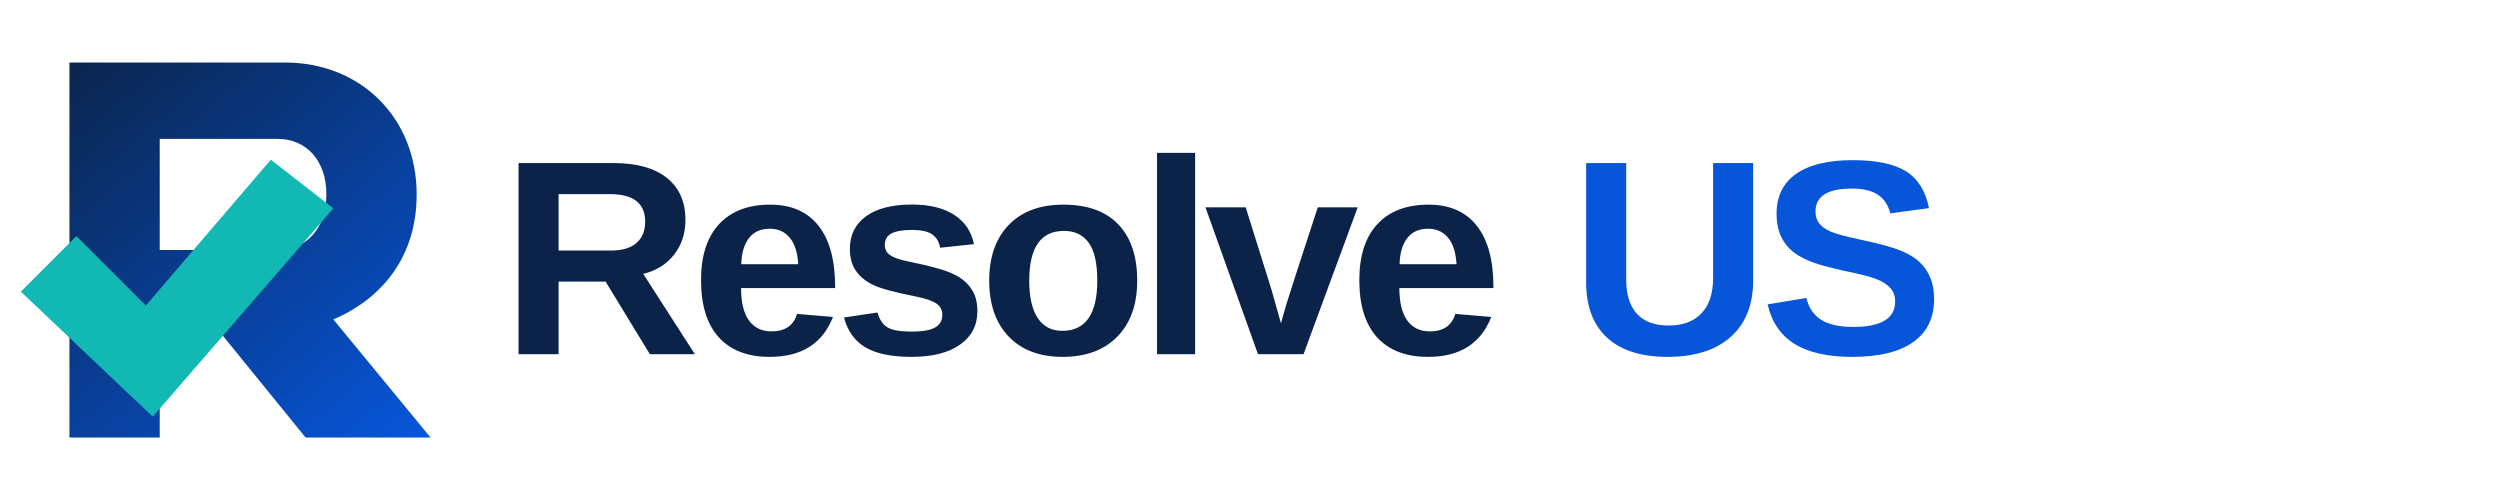
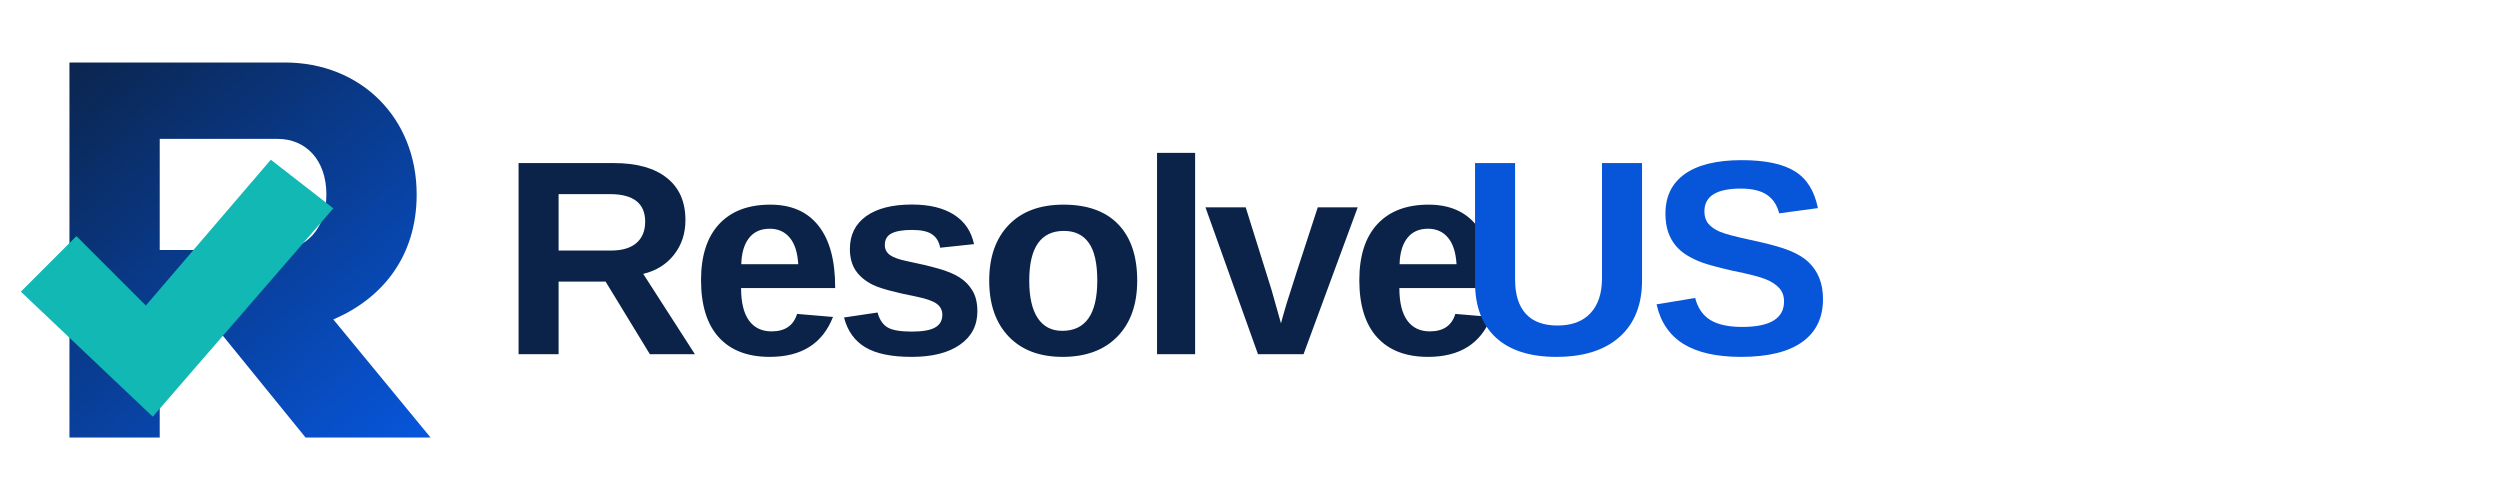
<svg xmlns="http://www.w3.org/2000/svg" width="360" height="72" viewBox="0 0 360 72" role="img" aria-labelledby="title">
  <defs>
    <linearGradient id="mark" x1="8" y1="7" x2="57" y2="65" gradientUnits="userSpaceOnUse">
      <stop stop-color="#0B2348" />
      <stop offset="1" stop-color="#0755D9" />
    </linearGradient>
  </defs>
  <path fill="url(#mark)" d="M10 9h31c11 0 19 8 19 19 0 9-5 15-12 18l14 17H44L31 47h-8v16H10V9Zm13 11v16h17c4 0 7-3 7-8s-3-8-7-8H23Z" />
  <path fill="#12B8B4" d="m3 42 8-8 10 10 18-21 9 7-26 30L3 42Z" />
  <text x="72" y="51" fill="#0B2348" font-family="Arial,Helvetica,sans-serif" font-size="40" font-weight="700" letter-spacing="-1.5">Resolve</text>
-   <text x="226" y="51" fill="#0755D9" font-family="Arial,Helvetica,sans-serif" font-size="40" font-weight="700" letter-spacing="-1.5">US</text>
+   <text x="210" y="51" fill="#0755D9" font-family="Arial,Helvetica,sans-serif" font-size="40" font-weight="700" letter-spacing="-1.5">US</text>
</svg>
